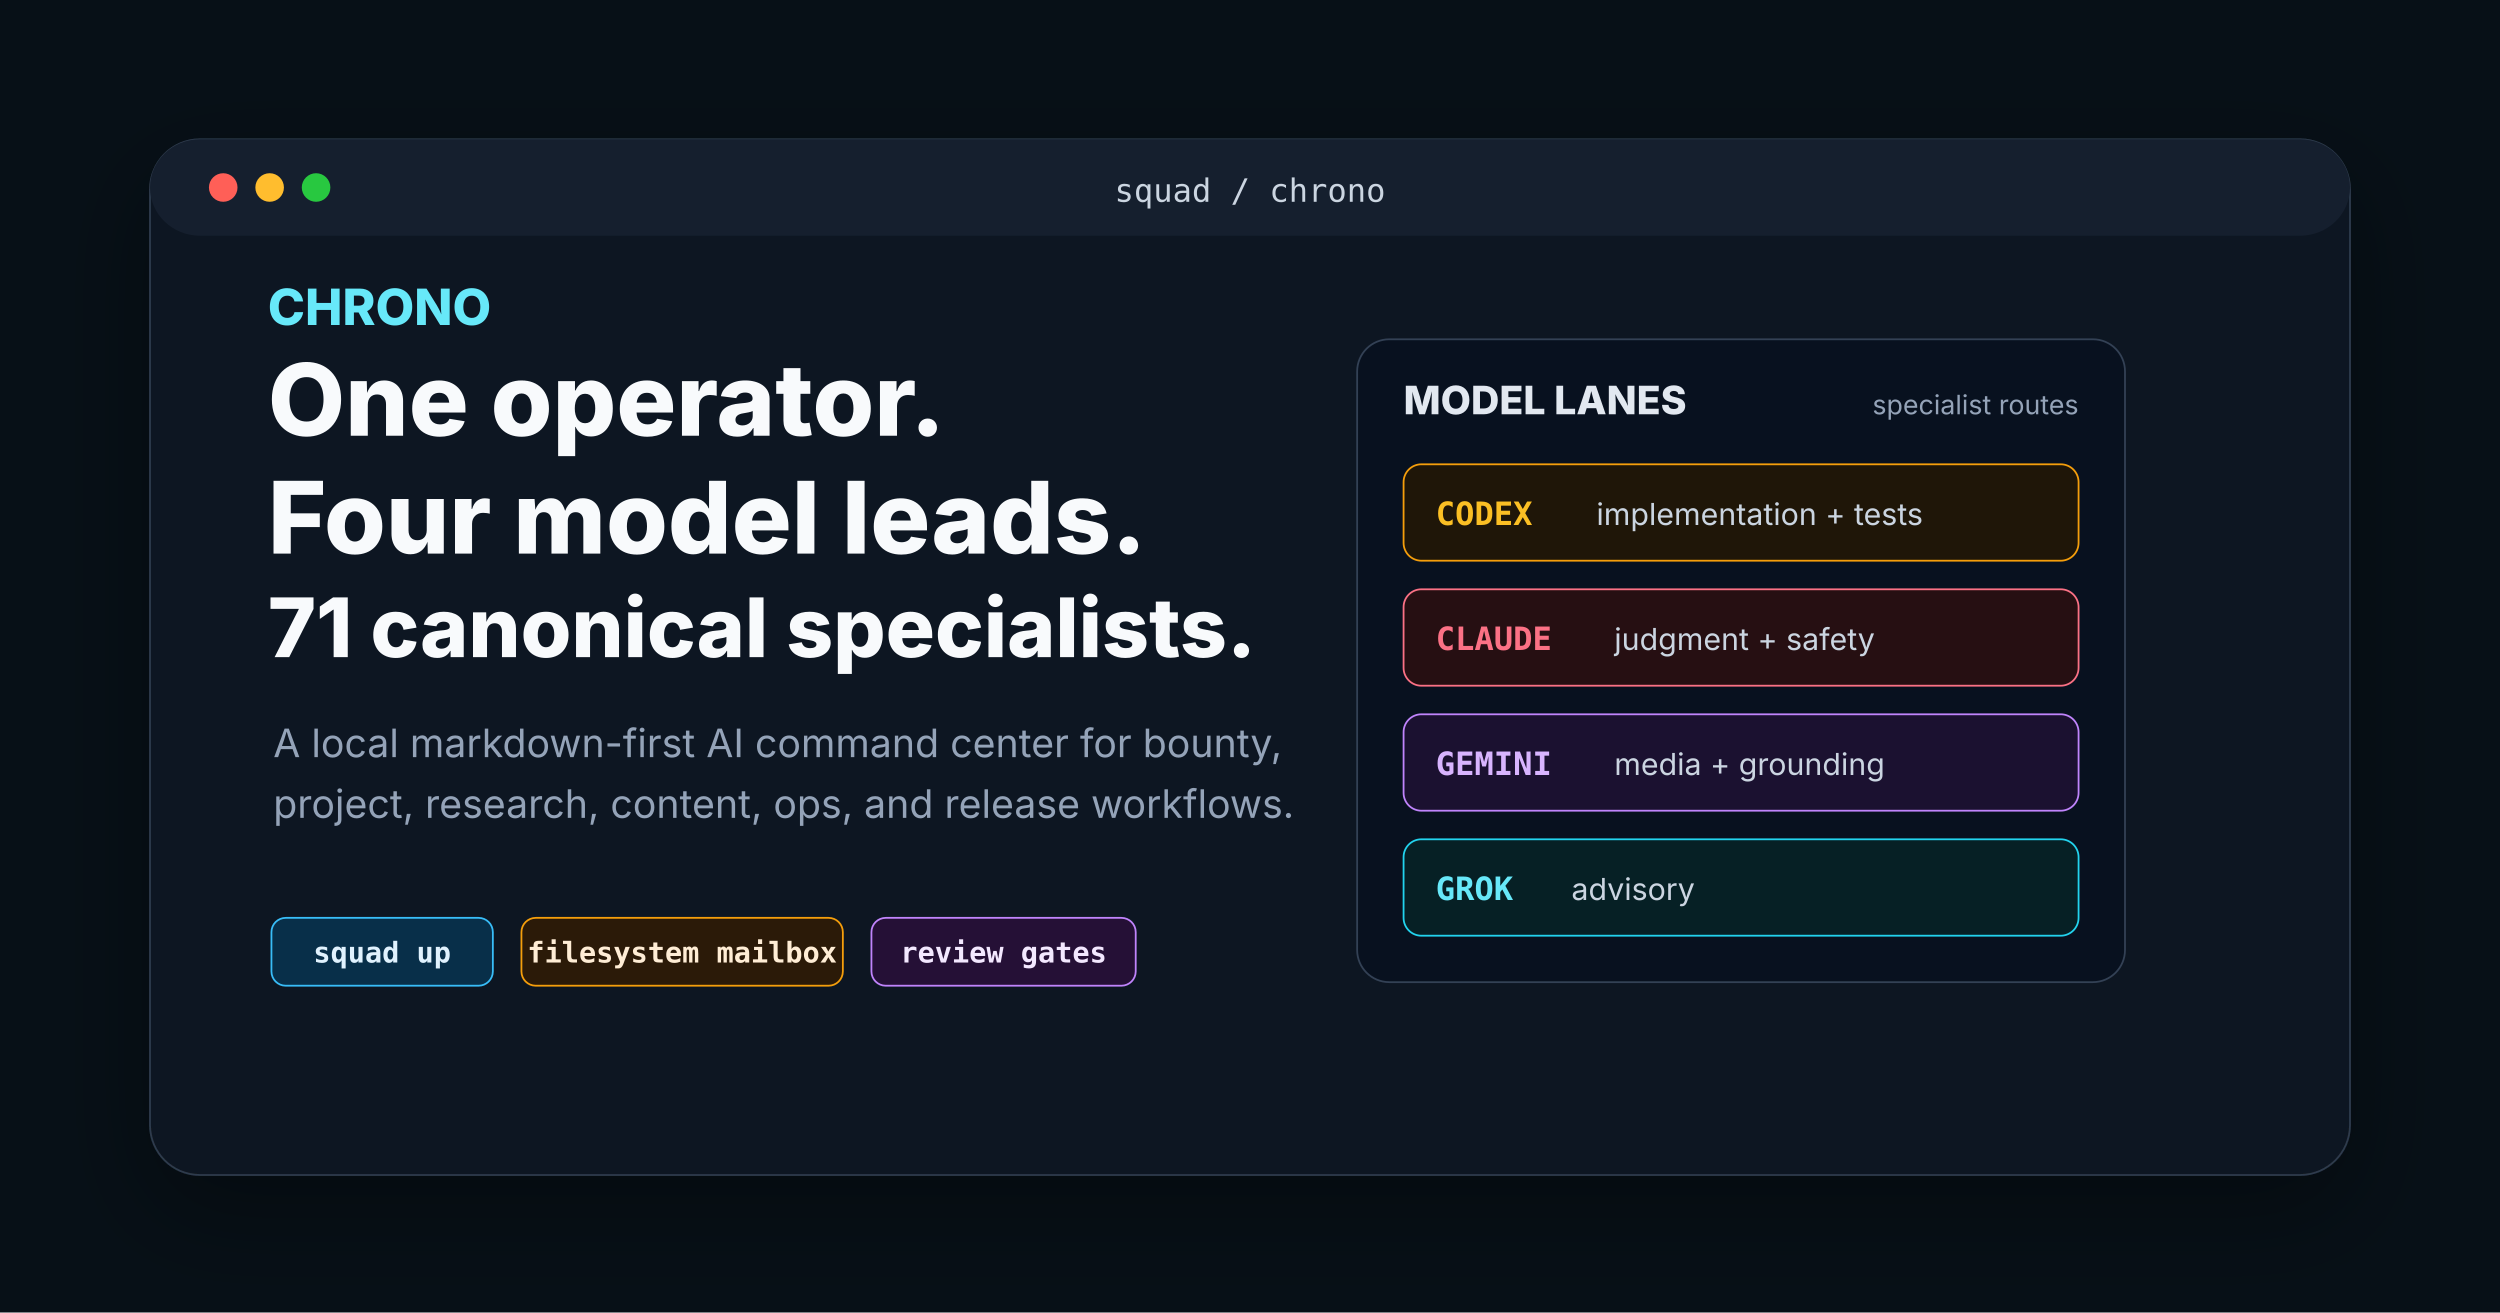
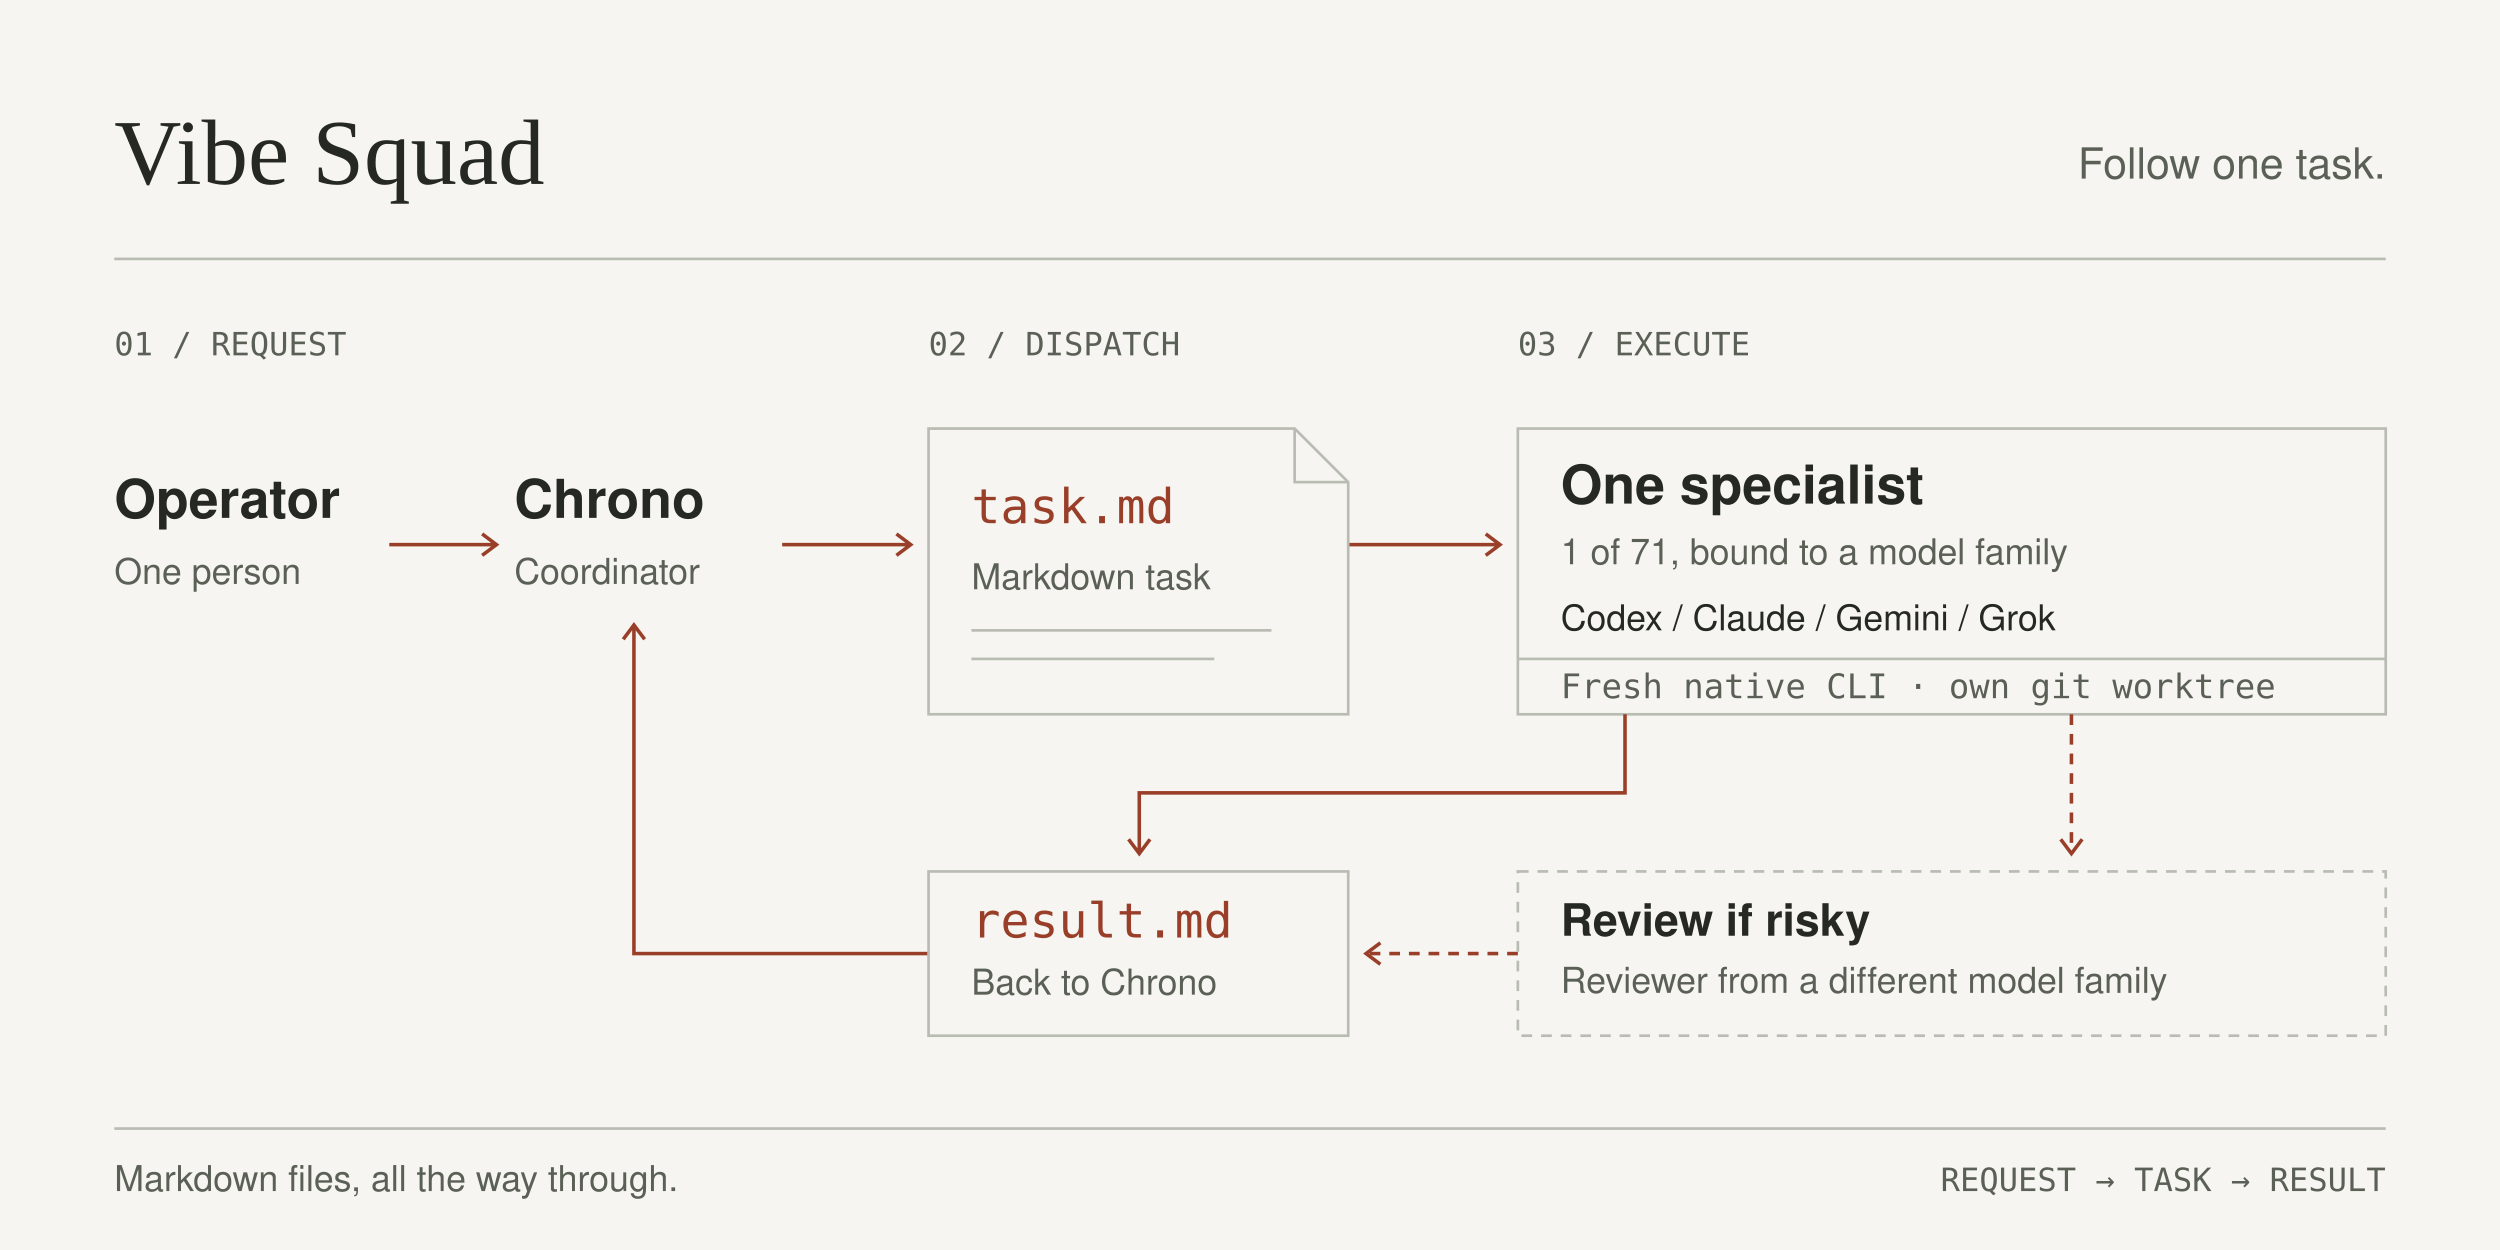
- <svg xmlns="http://www.w3.org/2000/svg" width="1400" height="735" viewBox="0 0 1400 735" fill="none" role="img" aria-labelledby="title desc">
-   <defs>
-     <linearGradient id="bg" x1="0" y1="0" x2="1400" y2="735">
-       <stop offset="0" stop-color="#071017" />
-       <stop offset="0.52" stop-color="#111827" />
-       <stop offset="1" stop-color="#171123" />
-     </linearGradient>
-     <linearGradient id="panel" x1="110" y1="150" x2="1290" y2="650">
-       <stop offset="0" stop-color="#101820" />
-       <stop offset="1" stop-color="#0b1220" />
-     </linearGradient>
-     <filter id="shadow" x="-20%" y="-20%" width="140%" height="140%">
-       <feDropShadow dx="0" dy="20" stdDeviation="28" flood-color="#000000" flood-opacity="0.35" />
-     </filter>
-   </defs>
-   <rect width="1400" height="735" fill="url(#bg)" />
-   <rect x="84" y="78" width="1232" height="580" rx="28" fill="url(#panel)" stroke="#2f3b4d" filter="url(#shadow)" />
-   <rect x="84" y="78" width="1232" height="54" rx="28" fill="#151f2e" />
-   <circle cx="125" cy="105" r="8" fill="#ff5f57" />
-   <circle cx="151" cy="105" r="8" fill="#ffbd2e" />
-   <circle cx="177" cy="105" r="8" fill="#28c840" />
-   <text x="700" y="113" text-anchor="middle" fill="#cbd5e1" font-family="SFMono-Regular, Menlo, Consolas, monospace" font-size="18">squad / chrono</text>
-   <text x="150" y="182" fill="#67e8f9" font-family="Inter, Arial, sans-serif" font-size="28" font-weight="800">CHRONO</text>
-   <text x="150" y="244" fill="#f8fafc" font-family="Inter, Arial, sans-serif" font-size="56" font-weight="800">One operator.</text>
-   <text x="150" y="310" fill="#f8fafc" font-family="Inter, Arial, sans-serif" font-size="56" font-weight="800">Four model leads.</text>
-   <text x="150" y="368" fill="#f8fafc" font-family="Inter, Arial, sans-serif" font-size="46" font-weight="800">71 canonical specialists.</text>
-   <text x="153" y="424" fill="#94a3b8" font-family="Inter, Arial, sans-serif" font-size="22">A local markdown-first AI command center for bounty,</text>
-   <text x="153" y="458" fill="#94a3b8" font-family="Inter, Arial, sans-serif" font-size="22">project, research, content, ops, and release workflows.</text>
-   <rect x="152" y="514" width="124" height="38" rx="8" fill="#082f49" stroke="#38bdf8" />
-   <text x="214" y="539" text-anchor="middle" fill="#e0f2fe" font-family="SFMono-Regular, Menlo, Consolas, monospace" font-size="16" font-weight="700">squad up</text>
-   <rect x="292" y="514" width="180" height="38" rx="8" fill="#2b1a08" stroke="#f59e0b" />
-   <text x="382" y="539" text-anchor="middle" fill="#ffedd5" font-family="SFMono-Regular, Menlo, Consolas, monospace" font-size="16" font-weight="700">filesystem mailbox</text>
-   <rect x="488" y="514" width="148" height="38" rx="8" fill="#251036" stroke="#c084fc" />
-   <text x="562" y="539" text-anchor="middle" fill="#f3e8ff" font-family="SFMono-Regular, Menlo, Consolas, monospace" font-size="16" font-weight="700">review gates</text>
-   <g transform="translate(760 190)">
-     <rect x="0" y="0" width="430" height="360" rx="18" fill="#08111f" stroke="#334155" />
-     <text x="26" y="42" fill="#e2e8f0" font-family="Inter, Arial, sans-serif" font-size="22" font-weight="800">MODEL LANES</text>
-     <text x="404" y="42" text-anchor="end" fill="#94a3b8" font-family="Inter, Arial, sans-serif" font-size="15">specialist routes</text>
-     <g transform="translate(26 70)">
-       <rect width="378" height="54" rx="10" fill="#1f1608" stroke="#f59e0b" />
-       <text x="18" y="34" fill="#fbbf24" font-family="SFMono-Regular, Menlo, Consolas, monospace" font-size="18" font-weight="800">CODEX</text>
-       <text x="108" y="34" fill="#cbd5e1" font-family="Inter, Arial, sans-serif" font-size="17">implementation + tests</text>
-     </g>
-     <g transform="translate(26 140)">
-       <rect width="378" height="54" rx="10" fill="#260f12" stroke="#fb7185" />
-       <text x="18" y="34" fill="#fb7185" font-family="SFMono-Regular, Menlo, Consolas, monospace" font-size="18" font-weight="800">CLAUDE</text>
-       <text x="118" y="34" fill="#cbd5e1" font-family="Inter, Arial, sans-serif" font-size="17">judgment + safety</text>
-     </g>
-     <g transform="translate(26 210)">
-       <rect width="378" height="54" rx="10" fill="#1b1130" stroke="#c084fc" />
-       <text x="18" y="34" fill="#d8b4fe" font-family="SFMono-Regular, Menlo, Consolas, monospace" font-size="18" font-weight="800">GEMINI</text>
-       <text x="118" y="34" fill="#cbd5e1" font-family="Inter, Arial, sans-serif" font-size="17">media + grounding</text>
-     </g>
-     <g transform="translate(26 280)">
-       <rect width="378" height="54" rx="10" fill="#062025" stroke="#22d3ee" />
-       <text x="18" y="34" fill="#67e8f9" font-family="SFMono-Regular, Menlo, Consolas, monospace" font-size="18" font-weight="800">GROK</text>
-       <text x="94" y="34" fill="#cbd5e1" font-family="Inter, Arial, sans-serif" font-size="17">advisory</text>
-     </g>
+ <svg xmlns="http://www.w3.org/2000/svg" width="1400" height="700" viewBox="0 0 1400 700" role="img" aria-labelledby="title desc">
+   <style>
+     /* Opaque paper, ink, secondary ink, rule, and a single rust accent.
+        These same tokens apply on both light and dark README themes. */
+     .paper { fill: #F6F5F1; }
+     .ink { fill: #252823; }
+     .secondary { fill: #5B6056; }
+     .accent { fill: #993F29; }
+     .rule { fill: none; stroke: #B9BCB2; stroke-width: 1.5; }
+     .route { fill: none; stroke: #993F29; stroke-width: 2; }
+     .sans { font-family: -apple-system, BlinkMacSystemFont, 'Segoe UI', Helvetica, Arial, sans-serif; }
+     .mono { font-family: Menlo, Consolas, monospace; }
+     .small { font-size: 18px; }
+     .label { font-size: 20px; }
+     .name { font-size: 30px; font-weight: 600; }
+   </style>
+   <rect class="paper" width="1400" height="700" />
+   <text class="ink" x="64" y="103" font-family="Georgia, 'Times New Roman', serif" font-size="52">Vibe Squad</text>
+   <text class="sans secondary" x="1336" y="100" text-anchor="end" font-size="24">Follow one task.</text>
+   <path class="rule" d="M64 145H1336" />
+   <g class="mono secondary small">
+     <text x="64" y="199">01 / REQUEST</text>
+     <text x="520" y="199">02 / DISPATCH</text>
+     <text x="850" y="199">03 / EXECUTE</text>
  </g>
+   <g class="route">
+     <path d="M218 305H278m-8-6 8 6-8 6" />
+     <path d="M438 305H510m-8-6 8 6-8 6" />
+     <path d="M755 305H840m-8-6 8 6-8 6" />
+   </g>
+   <g class="sans ink">
+     <text class="name" x="64" y="290">Operator</text>
+     <text class="secondary label" x="64" y="327">One person</text>
+     <text class="name" x="288" y="290">Chrono</text>
+     <text class="secondary label" x="288" y="327">Coordinator</text>
+   </g>
+   <path class="rule" d="M520 240H725L755 270V400H520ZM725 240V270H755" />
+   <text class="mono accent" x="544" y="293" font-size="27">task.md</text>
+   <text class="sans secondary label" x="544" y="330">Markdown task</text>
+   <path class="rule" d="M544 353H712M544 369H680" />
+   <rect class="rule" x="850" y="240" width="486" height="160" />
+   <g class="sans">
+     <text class="ink name" x="874" y="282">One specialist</text>
+     <text class="secondary label" x="874" y="316">1 of 71, bound to a model family</text>
+     <text class="ink label" x="874" y="353">Codex / Claude / Gemini / Grok</text>
+   </g>
+   <path class="rule" d="M850 369H1336" />
+   <text class="mono secondary" x="874" y="391" font-size="19">Fresh native CLI · own git worktree</text>
+   <g class="route">
+     <path d="M910 400V444H638V478m-6-8 6 8 6-8" />
+     <path d="M1160 400V478M850 534H765" stroke-dasharray="6 5" />
+     <path d="m1154 470 6 8 6-8M773 528l-8 6 8 6" />
+     <path d="M520 534H355V350m-6 8 6-8 6 8" />
+   </g>
+   <rect class="rule" x="850" y="488" width="486" height="92" stroke-dasharray="6 5" />
+   <text class="sans ink" x="874" y="524" font-size="25" font-weight="600">Review if risky</text>
+   <text class="sans secondary label" x="874" y="556">Reviewer from a different model family</text>
+   <rect class="rule" x="520" y="488" width="235" height="92" />
+   <text class="mono accent" x="544" y="525" font-size="27">result.md</text>
+   <text class="sans secondary label" x="544" y="557">Back to Chrono</text>
+   <path class="rule" d="M64 632H1336" />
+   <text class="sans secondary label" x="64" y="667">Markdown files, all the way through.</text>
+   <text class="mono secondary small" x="1336" y="667" text-anchor="end">REQUEST → TASK → RESULT</text>
</svg>
